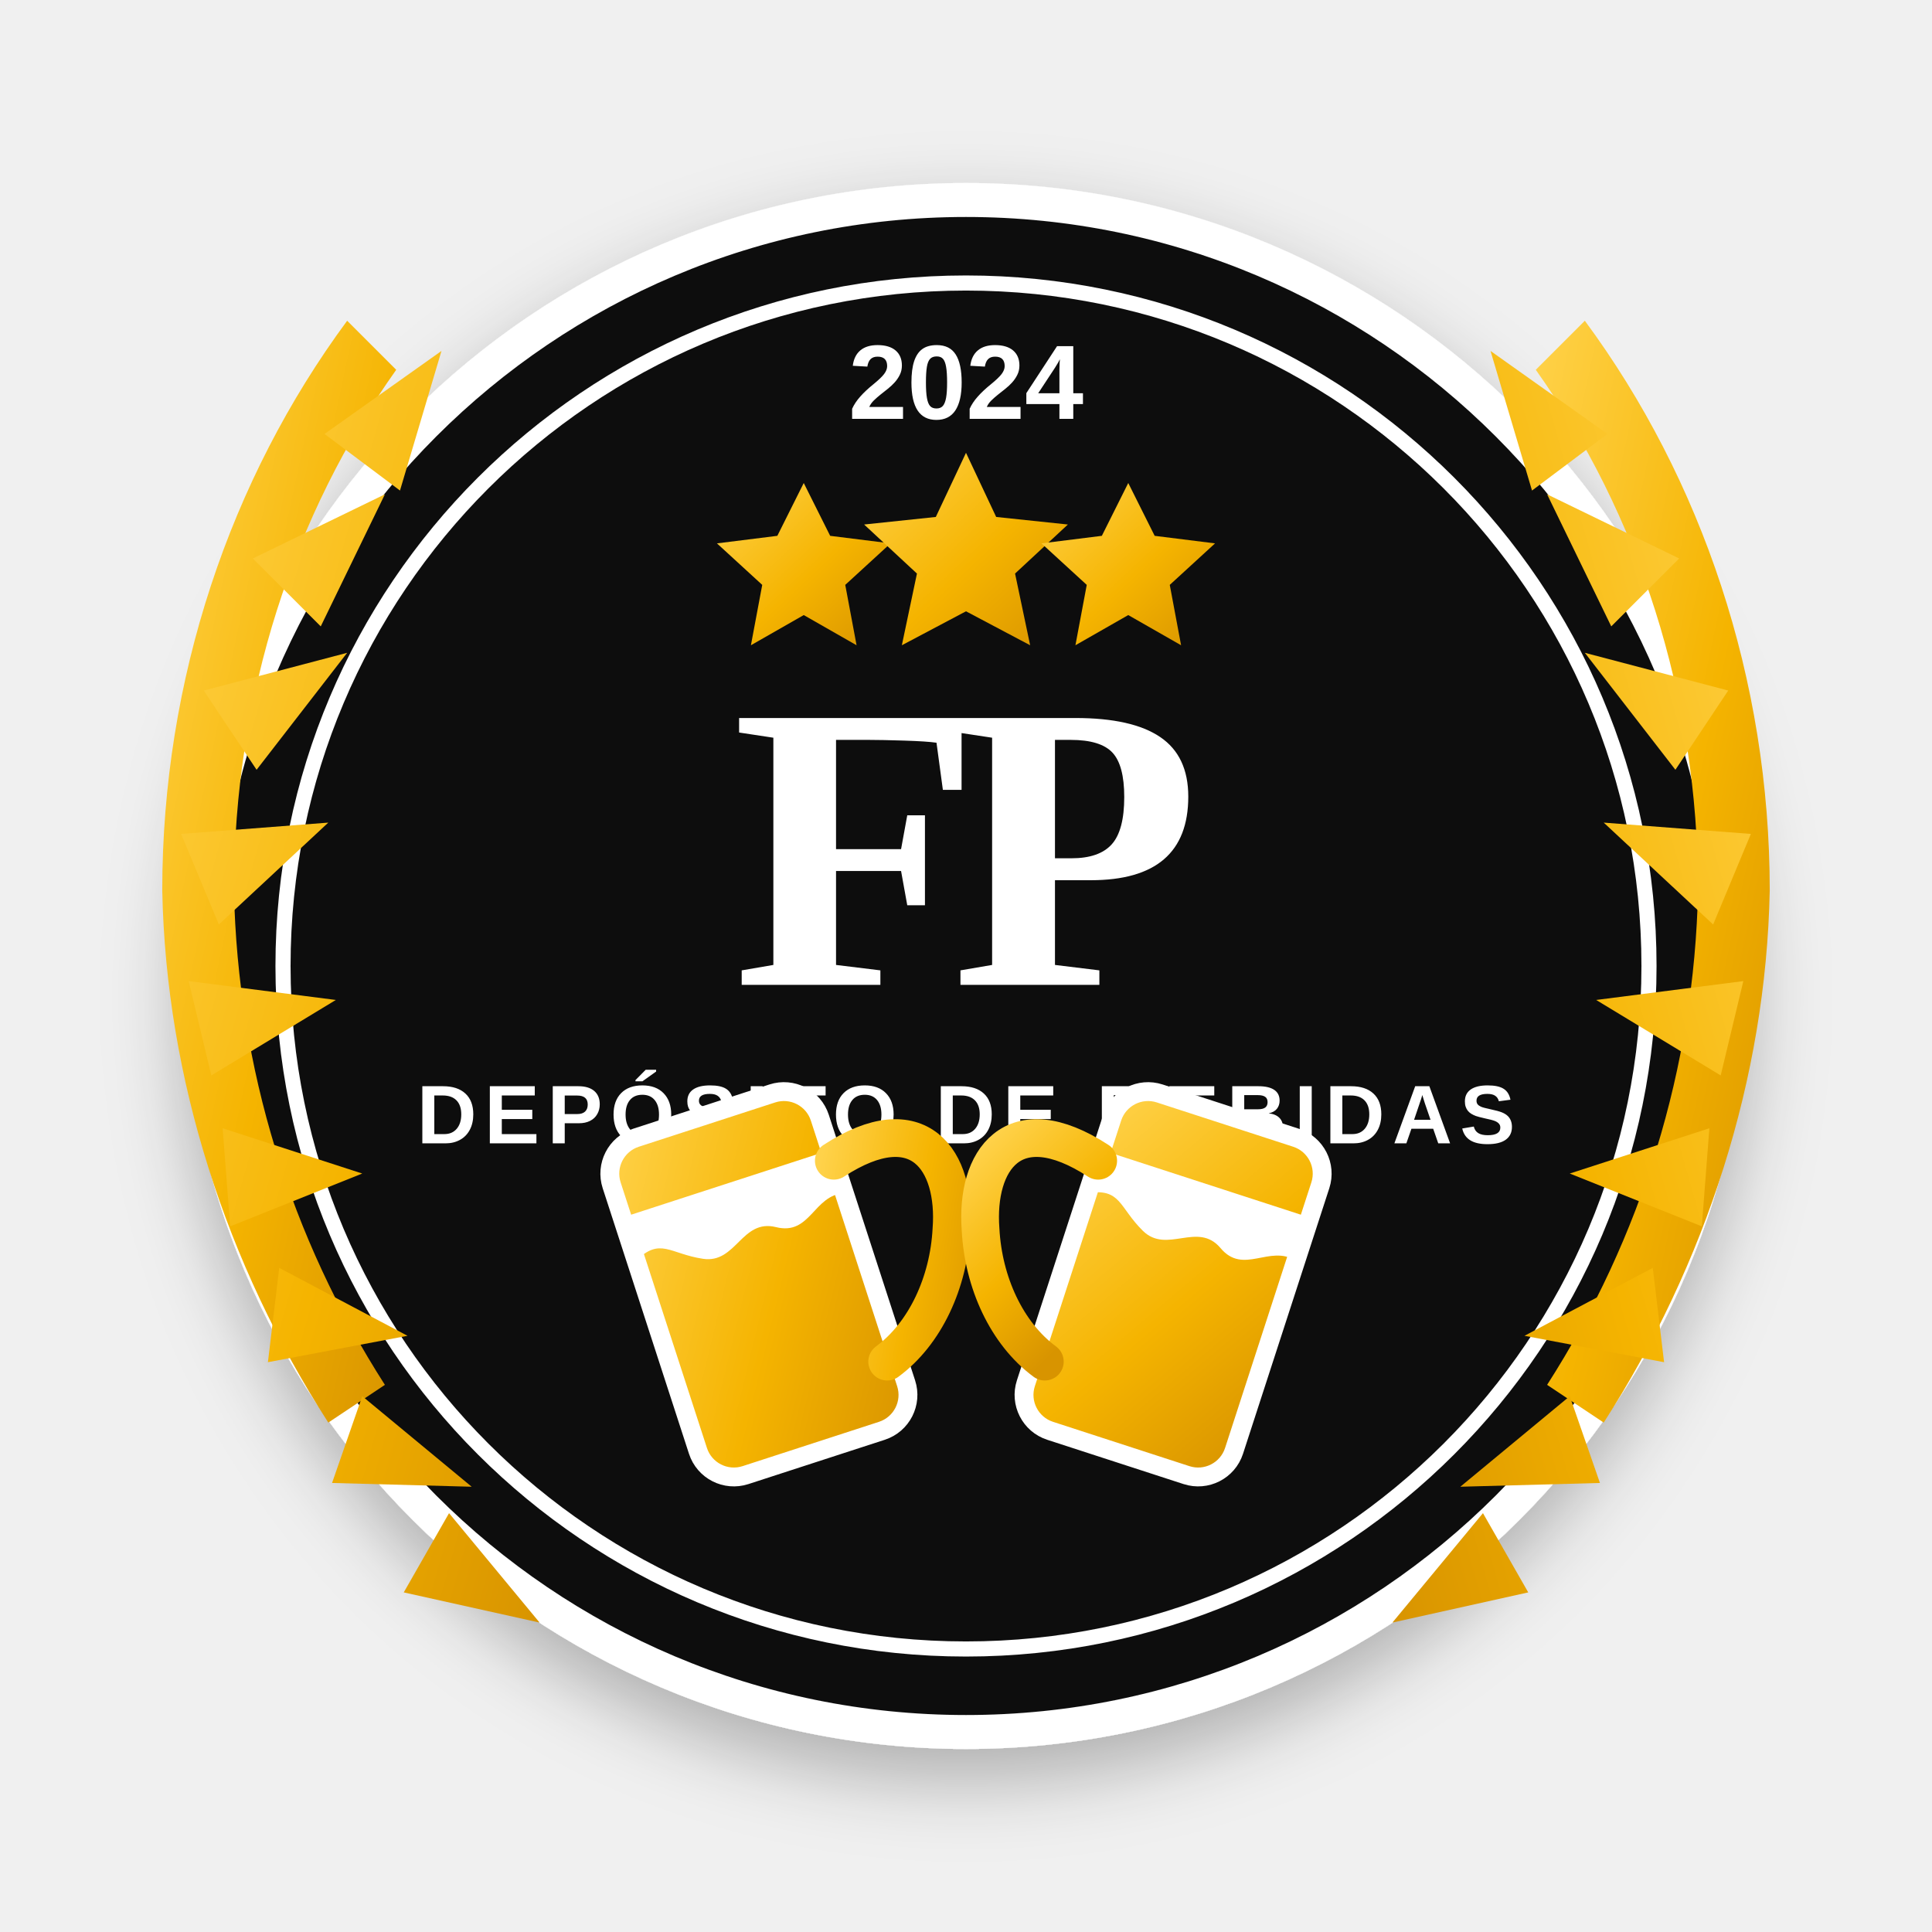
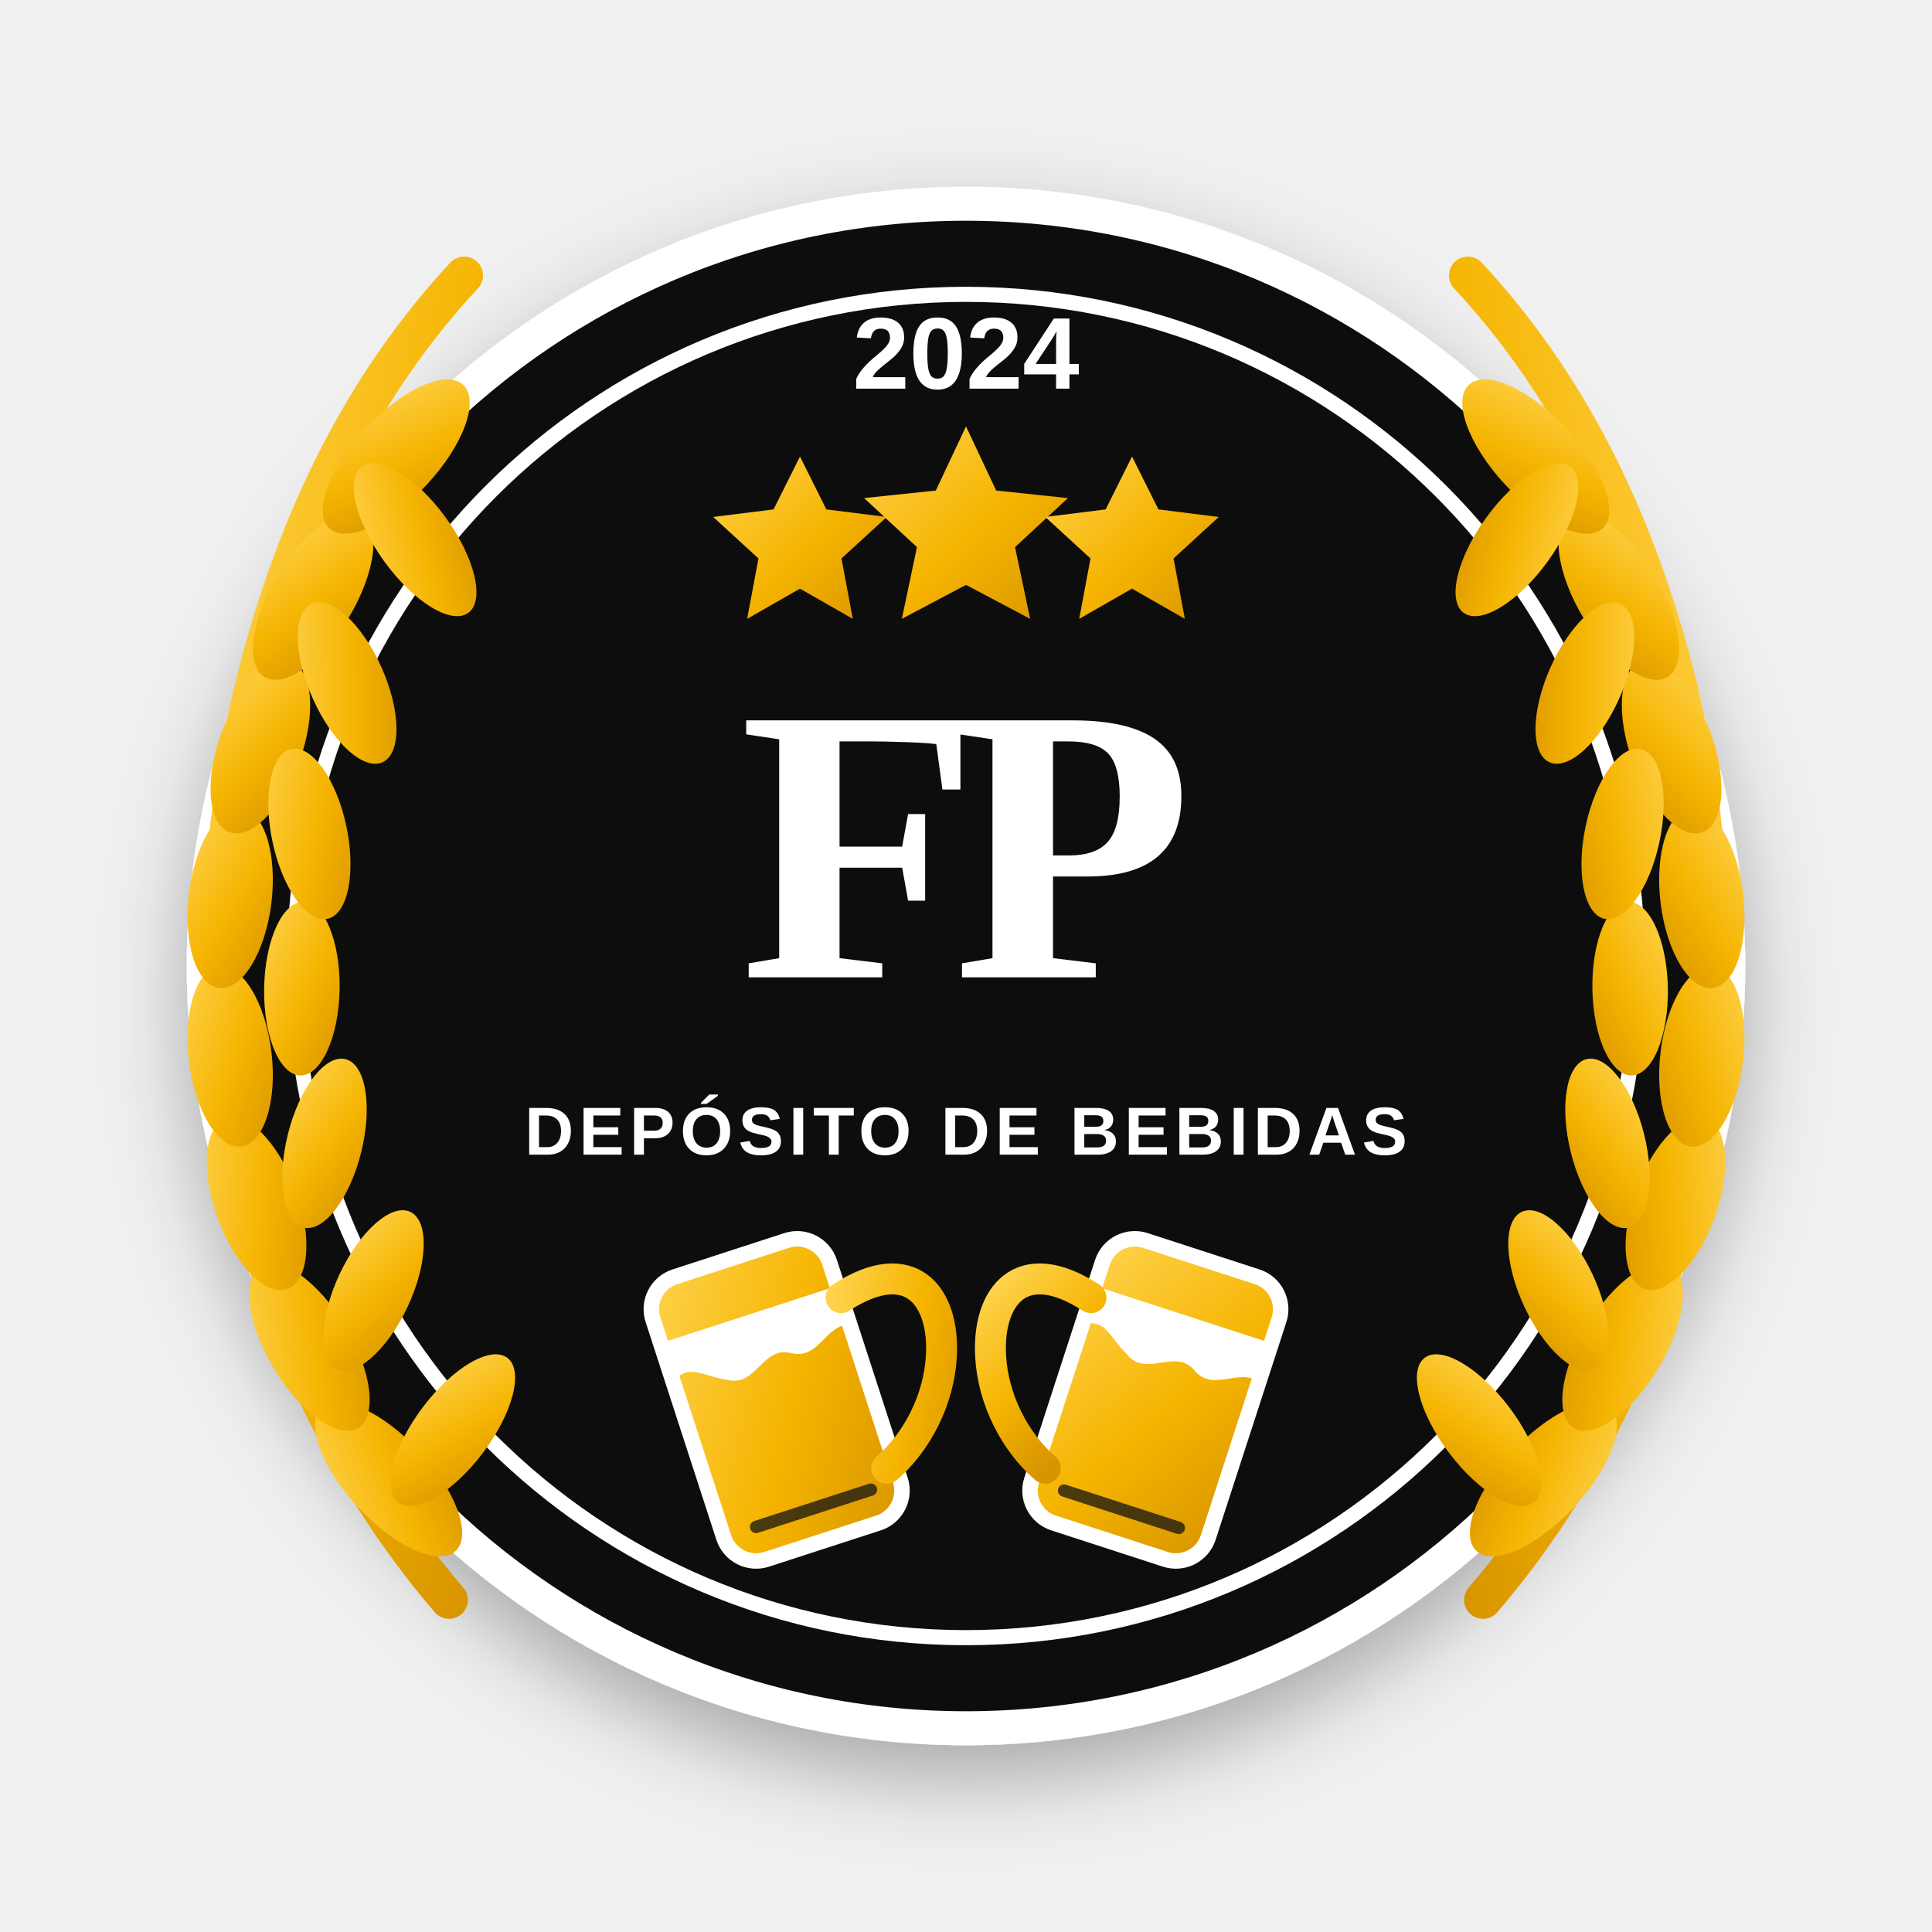
<svg xmlns="http://www.w3.org/2000/svg" viewBox="0 0 512 512" role="img" aria-labelledby="title desc">
  <defs>
    <linearGradient id="gold" x1="0" y1="0" x2="1" y2="1">
-       <stop offset="0" stop-color="#ffd24a" />
-       <stop offset=".55" stop-color="#f5b400" />
-       <stop offset="1" stop-color="#d89400" />
+       <stop offset="0" stop-color="#ffd34d" />
+       <stop offset="0.55" stop-color="#f5b400" />
+       <stop offset="1" stop-color="#d89500" />
    </linearGradient>
-     <filter id="shadow" x="-20%" y="-20%" width="140%" height="140%">
-       <feDropShadow dx="0" dy="8" stdDeviation="10" flood-color="#000" flood-opacity=".28" />
+     <filter id="shadow" x="-25%" y="-25%" width="150%" height="150%">
+       <feDropShadow dx="0" dy="9" stdDeviation="11" flood-color="#000000" flood-opacity="0.30" />
    </filter>
+     <g id="laurel-left" fill="url(#gold)">
+       <path d="M119 424C59 354 48 257 68 179c11-43 29-78 55-106" fill="none" stroke="url(#gold)" stroke-width="10" stroke-linecap="round" />
+       <ellipse cx="103" cy="392" rx="11" ry="26" transform="rotate(-43 103 392)" />
+       <ellipse cx="82" cy="357" rx="11" ry="25" transform="rotate(-31 82 357)" />
+       <ellipse cx="68" cy="319" rx="11" ry="24" transform="rotate(-20 68 319)" />
+       <ellipse cx="61" cy="280" rx="11" ry="24" transform="rotate(-7 61 280)" />
+       <ellipse cx="61" cy="238" rx="11" ry="24" transform="rotate(7 61 238)" />
+       <ellipse cx="69" cy="198" rx="11" ry="24" transform="rotate(20 69 198)" />
+       <ellipse cx="83" cy="158" rx="11" ry="25" transform="rotate(31 83 158)" />
+       <ellipse cx="105" cy="121" rx="11" ry="26" transform="rotate(43 105 121)" />
+       <ellipse cx="120" cy="379" rx="10" ry="24" transform="rotate(37 120 379)" />
+       <ellipse cx="99" cy="342" rx="10" ry="23" transform="rotate(25 99 342)" />
+       <ellipse cx="86" cy="303" rx="10" ry="23" transform="rotate(14 86 303)" />
+       <ellipse cx="80" cy="262" rx="10" ry="23" transform="rotate(1 80 262)" />
+       <ellipse cx="82" cy="221" rx="10" ry="23" transform="rotate(-12 82 221)" />
+       <ellipse cx="92" cy="181" rx="10" ry="23" transform="rotate(-24 92 181)" />
+       <ellipse cx="110" cy="143" rx="10" ry="24" transform="rotate(-36 110 143)" />
+     </g>
  </defs>
  <g filter="url(#shadow)">
-     <circle cx="256" cy="256" r="203" fill="#111" stroke="#fff" stroke-width="9" />
-     <circle cx="256" cy="256" r="190" fill="none" stroke="#111" stroke-width="7" />
-     <circle cx="256" cy="256" r="181" fill="none" stroke="#fff" stroke-width="4" />
+     <circle cx="256" cy="256" r="202" fill="#111111" stroke="#ffffff" stroke-width="9" />
+     <circle cx="256" cy="256" r="187" fill="none" stroke="#111111" stroke-width="7" />
+     <circle cx="256" cy="256" r="178" fill="none" stroke="#ffffff" stroke-width="4" />
  </g>
+   <use href="#laurel-left" />
+   <use href="#laurel-left" transform="translate(512 0) scale(-1 1)" />
+   <text x="256" y="103" text-anchor="middle" fill="#ffffff" font-family="Arial, Helvetica, sans-serif" font-size="27" font-weight="800">2024</text>
  <g fill="url(#gold)">
-     <path d="M87 377c-27-42-43-91-44-141 0-56 18-109 49-151l13 13c-27 38-43 86-43 138 1 47 15 92 40 131z" />
-     <path d="M425 377c27-42 43-91 44-141 0-56-18-109-49-151l-13 13c27 38 43 86 43 138-1 47-15 92-40 131z" />
-     <g transform="translate(0 2)">
-       <path d="M86 113l31-22-11 37zM67 146l35-17-17 35zM54 181l38-10-24 31zM48 219l39-3-29 27zM50 258l39 5-33 20zM59 297l37 12-35 14zM74 334l34 18-37 7zM96 368l29 24-37-1zM119 399l24 29-36-8z" />
-       <g transform="translate(512 0) scale(-1 1)">
-         <path d="M86 113l31-22-11 37zM67 146l35-17-17 35zM54 181l38-10-24 31zM48 219l39-3-29 27zM50 258l39 5-33 20zM59 297l37 12-35 14zM74 334l34 18-37 7zM96 368l29 24-37-1zM119 399l24 29-36-8z" />
-       </g>
+     <path d="M212 121l7 14 16 2-12 11 3 16-14-8-14 8 3-16-12-11 16-2z" />
+     <path d="M256 113l8 17 19 2-14 13 4 19-17-9-17 9 4-19-14-13 19-2z" />
+     <path d="M300 121l7 14 16 2-12 11 3 16-14-8-14 8 3-16-12-11 16-2z" />
+   </g>
+   <text x="256" y="259" text-anchor="middle" fill="#ffffff" font-family="Georgia, 'Times New Roman', serif" font-size="104" font-weight="800" letter-spacing="-7">FP</text>
+   <text x="256" y="306" text-anchor="middle" fill="#ffffff" font-family="Arial, Helvetica, sans-serif" font-size="18" font-weight="700" letter-spacing="1.4">DEPÓSITO DE BEBIDAS</text>
+   <g transform="translate(256 401) scale(0.82)">
+     <g transform="translate(-64 -42) rotate(-18)">
+       <rect x="-29" y="-42" width="60" height="96" rx="11" fill="url(#gold)" stroke="#ffffff" stroke-width="5" />
+       <path d="M-29-23h60v13c-8-2-13 8-21 3-8-5-14 7-22 2-8-4-10-9-17-5z" fill="#ffffff" />
+       <path d="M31-19c26-7 32 10 25 28-5 13-16 24-28 29" fill="none" stroke="url(#gold)" stroke-width="10" stroke-linecap="round" />
+       <path d="M-18 43h39" stroke="#111111" stroke-width="4" stroke-linecap="round" opacity="0.75" />
    </g>
-   </g>
-   <text x="256" y="111" text-anchor="middle" fill="#fff" font-family="Arial, Helvetica, sans-serif" font-size="28" font-weight="800">2024</text>
-   <g fill="url(#gold)">
-     <path d="M213 128l7 14 16 2-12 11 3 16-14-8-14 8 3-16-12-11 16-2z" />
-     <path d="M256 120l8 17 19 2-14 13 4 19-17-9-17 9 4-19-14-13 19-2z" />
-     <path d="M299 128l7 14 16 2-12 11 3 16-14-8-14 8 3-16-12-11 16-2z" />
-   </g>
-   <text x="256" y="261" text-anchor="middle" fill="#fff" font-family="Georgia, 'Times New Roman', serif" font-size="108" font-weight="800" letter-spacing="-8">FP</text>
-   <text x="256" y="303" text-anchor="middle" fill="#fff" font-family="Arial, Helvetica, sans-serif" font-size="22" font-weight="700" letter-spacing="2">DEPÓSITO DE BEBIDAS</text>
-   <g transform="translate(256 374)">
-     <g transform="translate(-58 -40) rotate(-18)">
-       <rect x="-28" y="-40" width="58" height="94" rx="10" fill="url(#gold)" stroke="#fff" stroke-width="5" />
-       <path d="M-28-21h58v12c-8-2-12 8-20 3-8-5-13 6-21 2-8-4-9-9-17-5z" fill="#fff" />
-       <path d="M30-18c26-7 31 10 24 27-5 13-15 24-27 28" fill="none" stroke="url(#gold)" stroke-width="10" stroke-linecap="round" />
-     </g>
-     <g transform="translate(58 -40) rotate(18)">
-       <rect x="-30" y="-40" width="58" height="94" rx="10" fill="url(#gold)" stroke="#fff" stroke-width="5" />
-       <path d="M-30-21h58v12c-8-2-12 8-20 3-8-5-13 6-21 2-8-4-9-9-17-5z" fill="#fff" />
-       <path d="M-30-18c-26-7-31 10-24 27 5 13 15 24 27 28" fill="none" stroke="url(#gold)" stroke-width="10" stroke-linecap="round" />
+     <g transform="translate(64 -42) rotate(18)">
+       <rect x="-31" y="-42" width="60" height="96" rx="11" fill="url(#gold)" stroke="#ffffff" stroke-width="5" />
+       <path d="M-31-23h60v13c-8-2-13 8-21 3-8-5-14 7-22 2-8-4-10-9-17-5z" fill="#ffffff" />
+       <path d="M-31-19c-26-7-32 10-25 28 5 13 16 24 28 29" fill="none" stroke="url(#gold)" stroke-width="10" stroke-linecap="round" />
+       <path d="M-20 43h39" stroke="#111111" stroke-width="4" stroke-linecap="round" opacity="0.75" />
    </g>
  </g>
</svg>
